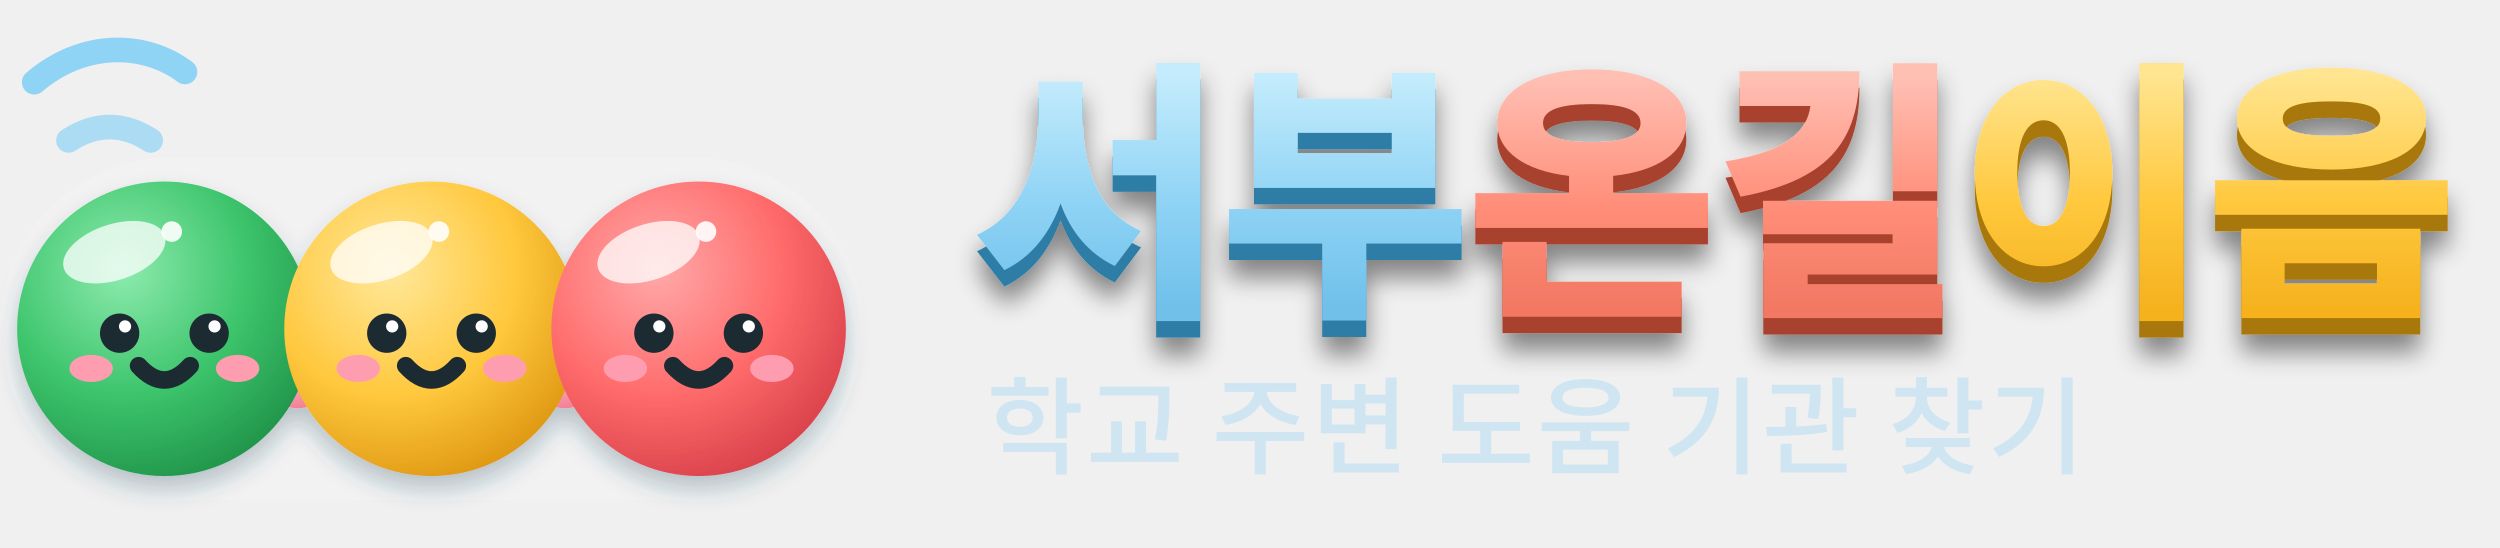
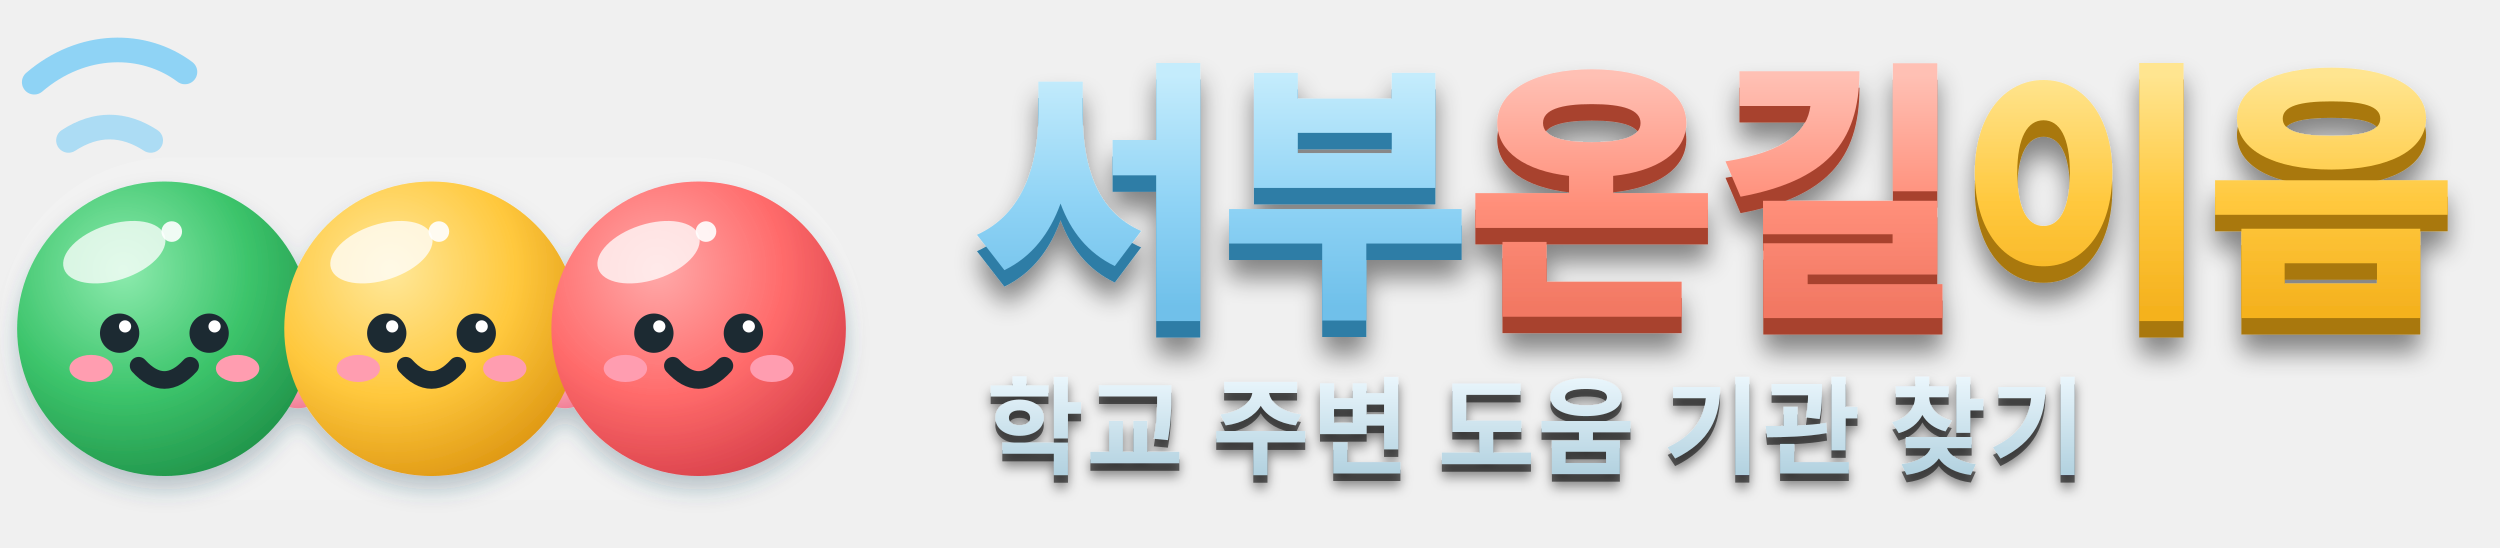
<svg xmlns="http://www.w3.org/2000/svg" viewBox="0 0 365 80" width="365" height="80" role="img" aria-label="서부온길이음">
  <g transform="translate(0 0) scale(1.0)">
    <defs>
      <radialGradient id="tdg" cx="36%" cy="30%" r="78%">
        <stop offset="0" stop-color="#8DEBAE" />
        <stop offset=".55" stop-color="#3CC46B" />
        <stop offset="1" stop-color="#1F9148" />
      </radialGradient>
      <radialGradient id="tdy" cx="36%" cy="30%" r="78%">
        <stop offset="0" stop-color="#FFE89A" />
        <stop offset=".55" stop-color="#FFC83D" />
        <stop offset="1" stop-color="#DC9410" />
      </radialGradient>
      <radialGradient id="tdr" cx="36%" cy="30%" r="78%">
        <stop offset="0" stop-color="#FFA9A9" />
        <stop offset=".55" stop-color="#FF6B6B" />
        <stop offset="1" stop-color="#D63E48" />
      </radialGradient>
      <radialGradient id="tdh" cx="40%" cy="35%" r="70%">
        <stop offset="0" stop-color="#FFC2CE" />
        <stop offset="1" stop-color="#F27C93" />
      </radialGradient>
      <filter id="tds" x="-20%" y="-20%" width="140%" height="150%">
        <feDropShadow dx="0" dy="2" stdDeviation="1.6" flood-color="#1E4A60" flood-opacity=".28" />
      </filter>
      <linearGradient id="tdp" x1="0" y1="0" x2="0" y2="1">
        <stop offset="0" stop-color="#F6FBFE" />
        <stop offset="1" stop-color="#D9ECF6" />
      </linearGradient>
    </defs>
    <rect x="0" y="23" width="126" height="50" rx="25" fill="#FFFFFF" opacity=".14" />
    <path d="M5 12c7-6 16-6 22-1.5" fill="none" stroke="#8FD3F5" stroke-width="3.6" stroke-linecap="round" />
    <path d="M10 20.5c4-2.6 8-2.6 12 0" fill="none" stroke="#8FD3F5" stroke-width="3.6" stroke-linecap="round" opacity=".7" />
    <g filter="url(#tds)">
      <circle cx="43.5" cy="55" r="4.6" fill="url(#tdh)" />
      <circle cx="82.5" cy="55" r="4.6" fill="url(#tdh)" />
      <circle cx="24" cy="48" r="21.5" fill="url(#tdg)" />
      <ellipse cx="16.69" cy="36.82" rx="7.74" ry="4.085" fill="#fff" opacity=".75" transform="rotate(-18 16.69 36.82)" />
      <circle cx="25.075" cy="33.81" r="1.505" fill="#fff" opacity=".9" />
      <circle cx="17.466" cy="48.645" r="2.871" fill="#1E2A33" />
      <circle cx="30.534" cy="48.645" r="2.871" fill="#1E2A33" />
      <circle cx="18.258" cy="47.655" r="0.891" fill="#fff" />
      <circle cx="31.326" cy="47.655" r="0.891" fill="#fff" />
      <path d="M20.238 53.397q3.762 4.158 7.524 0" fill="none" stroke="#1E2A33" stroke-width="2.574" stroke-linecap="round" />
      <ellipse cx="13.308" cy="53.793" rx="3.168" ry="1.98" fill="#FF9DB0" />
      <ellipse cx="34.692" cy="53.793" rx="3.168" ry="1.98" fill="#FF9DB0" />
      <circle cx="63" cy="48" r="21.5" fill="url(#tdy)" />
      <ellipse cx="55.69" cy="36.82" rx="7.74" ry="4.085" fill="#fff" opacity=".75" transform="rotate(-18 55.69 36.82)" />
      <circle cx="64.075" cy="33.81" r="1.505" fill="#fff" opacity=".9" />
      <circle cx="56.466" cy="48.645" r="2.871" fill="#1E2A33" />
      <circle cx="69.534" cy="48.645" r="2.871" fill="#1E2A33" />
      <circle cx="57.258" cy="47.655" r="0.891" fill="#fff" />
      <circle cx="70.326" cy="47.655" r="0.891" fill="#fff" />
      <path d="M59.238 53.397q3.762 4.158 7.524 0" fill="none" stroke="#1E2A33" stroke-width="2.574" stroke-linecap="round" />
      <ellipse cx="52.308" cy="53.793" rx="3.168" ry="1.98" fill="#FF9DB0" />
      <ellipse cx="73.692" cy="53.793" rx="3.168" ry="1.98" fill="#FF9DB0" />
      <circle cx="102" cy="48" r="21.5" fill="url(#tdr)" />
      <ellipse cx="94.69" cy="36.82" rx="7.74" ry="4.085" fill="#fff" opacity=".75" transform="rotate(-18 94.69 36.82)" />
      <circle cx="103.075" cy="33.81" r="1.505" fill="#fff" opacity=".9" />
      <circle cx="95.466" cy="48.645" r="2.871" fill="#1E2A33" />
      <circle cx="108.534" cy="48.645" r="2.871" fill="#1E2A33" />
      <circle cx="96.258" cy="47.655" r="0.891" fill="#fff" />
      <circle cx="109.326" cy="47.655" r="0.891" fill="#fff" />
      <path d="M98.238 53.397q3.762 4.158 7.524 0" fill="none" stroke="#1E2A33" stroke-width="2.574" stroke-linecap="round" />
      <ellipse cx="91.308" cy="53.793" rx="3.168" ry="1.98" fill="#FF9DB0" />
      <ellipse cx="112.692" cy="53.793" rx="3.168" ry="1.98" fill="#FF9DB0" />
    </g>
  </g>
  <defs>
    <linearGradient id="wdsky" x1="0" y1="11.0" x2="0" y2="45.0" gradientUnits="userSpaceOnUse">
      <stop offset="0" stop-color="#C4ECFC" />
      <stop offset=".55" stop-color="#8FD3F5" />
      <stop offset="1" stop-color="#6FC0EA" />
    </linearGradient>
    <linearGradient id="wdcoral" x1="0" y1="11.0" x2="0" y2="45.0" gradientUnits="userSpaceOnUse">
      <stop offset="0" stop-color="#FFC0B4" />
      <stop offset=".55" stop-color="#FF8F7A" />
      <stop offset="1" stop-color="#F27863" />
    </linearGradient>
    <linearGradient id="wdsun" x1="0" y1="11.0" x2="0" y2="45.0" gradientUnits="userSpaceOnUse">
      <stop offset="0" stop-color="#FFE590" />
      <stop offset=".55" stop-color="#FFC83D" />
      <stop offset="1" stop-color="#F5B21F" />
    </linearGradient>
    <filter id="wdws" x="-5%" y="-20%" width="110%" height="150%">
      <feDropShadow dx="0" dy="2.6" stdDeviation="1.8" flood-color="#000" flood-opacity=".45" />
    </filter>
  </defs>
  <g filter="url(#wdws)">
    <path d="M168.80 9.20V20.44H162.44V25.60H168.80V46.88H175.24V9.20ZM151.60 11.92V16.68C151.60 23.92 149.48 31.20 142.64 34.28L146.64 39.44C150.68 37.48 153.28 34.04 154.84 29.72C156.32 33.76 158.84 36.96 162.76 38.84L166.60 33.72C159.96 30.84 158.08 23.96 158.08 16.68V11.92Z M183.08 10.64V27.44H209.56V10.64H203.20V14.40H189.48V10.64ZM189.48 19.40H203.20V22.36H189.48ZM179.44 30.52V35.56H193.04V46.80H199.48V35.56H213.40V30.52Z" fill="#2F7DA6" transform="translate(0 2.4)" />
    <path d="M232.40 15.20C237.00 15.20 239.52 16.04 239.52 17.96C239.52 19.92 237.00 20.76 232.40 20.76C227.80 20.76 225.28 19.92 225.28 17.96C225.28 16.04 227.80 15.20 232.40 15.20ZM232.40 10.12C224.16 10.12 218.60 13.16 218.60 17.96C218.60 22.16 222.72 24.96 229.08 25.68V28.20H215.40V33.28H249.36V28.20H235.52V25.68C242.00 25.00 246.20 22.20 246.20 17.96C246.20 13.16 240.64 10.12 232.40 10.12ZM219.36 35.32V46.24H245.52V41.12H225.80V35.32Z M276.36 9.24V27.92H282.84V9.24ZM253.96 10.40V15.48H264.32C263.84 19.08 261.00 22.12 251.92 23.56L254.12 28.72C266.40 26.40 271.48 21.04 271.48 10.40ZM257.44 41.48V46.44H283.60V41.48H263.92V40.08H282.84V29.32H257.40V34.20H276.32V35.52H257.44Z" fill="#A8432F" transform="translate(0 2.4)" />
    <path d="M312.32 9.20V46.88H318.80V9.20ZM298.36 11.68C292.60 11.68 288.32 16.92 288.32 25.24C288.32 33.64 292.60 38.88 298.36 38.88C304.12 38.88 308.40 33.64 308.40 25.24C308.40 16.92 304.12 11.68 298.36 11.68ZM298.36 17.56C300.68 17.56 302.20 20.00 302.20 25.24C302.20 30.56 300.68 33.00 298.36 33.00C296.04 33.00 294.52 30.56 294.52 25.24C294.52 20.00 296.04 17.56 298.36 17.56Z M340.40 9.88C332.04 9.88 326.60 12.72 326.60 17.32C326.60 21.92 332.04 24.76 340.40 24.76C348.76 24.76 354.20 21.92 354.20 17.32C354.20 12.72 348.76 9.88 340.40 9.88ZM340.40 14.80C345.08 14.80 347.52 15.52 347.52 17.32C347.52 19.12 345.08 19.84 340.40 19.84C335.72 19.84 333.28 19.12 333.28 17.32C333.28 15.52 335.72 14.80 340.40 14.80ZM327.24 33.40V46.44H353.36V33.40ZM347.04 38.44V41.40H333.56V38.44ZM323.40 26.32V31.36H357.36V26.32Z" fill="#A9780A" transform="translate(0 2.4)" />
    <path d="M168.80 9.20V20.44H162.44V25.60H168.80V46.88H175.24V9.20ZM151.60 11.92V16.68C151.60 23.92 149.48 31.20 142.64 34.28L146.64 39.44C150.68 37.48 153.28 34.04 154.84 29.72C156.32 33.76 158.84 36.96 162.76 38.84L166.60 33.72C159.96 30.84 158.08 23.96 158.08 16.68V11.92Z M183.08 10.64V27.44H209.56V10.64H203.20V14.40H189.48V10.64ZM189.48 19.40H203.20V22.36H189.48ZM179.44 30.52V35.56H193.04V46.80H199.48V35.56H213.40V30.52Z" fill="url(#wdsky)" />
    <path d="M232.40 15.20C237.00 15.20 239.52 16.04 239.52 17.96C239.52 19.92 237.00 20.76 232.40 20.76C227.80 20.76 225.28 19.92 225.28 17.96C225.28 16.04 227.80 15.20 232.40 15.20ZM232.40 10.12C224.16 10.12 218.60 13.16 218.60 17.96C218.60 22.16 222.72 24.96 229.08 25.68V28.20H215.40V33.28H249.36V28.20H235.52V25.68C242.00 25.00 246.20 22.20 246.20 17.96C246.20 13.16 240.64 10.12 232.40 10.12ZM219.36 35.32V46.24H245.52V41.12H225.80V35.32Z M276.36 9.24V27.92H282.84V9.24ZM253.96 10.40V15.48H264.32C263.84 19.08 261.00 22.12 251.92 23.56L254.12 28.72C266.40 26.40 271.48 21.04 271.48 10.40ZM257.44 41.48V46.44H283.60V41.48H263.92V40.08H282.84V29.32H257.40V34.20H276.32V35.52H257.44Z" fill="url(#wdcoral)" />
    <path d="M312.32 9.20V46.88H318.80V9.20ZM298.36 11.68C292.60 11.68 288.32 16.92 288.32 25.24C288.32 33.64 292.60 38.88 298.36 38.88C304.12 38.88 308.40 33.64 308.40 25.24C308.40 16.92 304.12 11.68 298.36 11.68ZM298.36 17.56C300.68 17.56 302.20 20.00 302.20 25.24C302.20 30.56 300.68 33.00 298.36 33.00C296.04 33.00 294.52 30.56 294.52 25.24C294.52 20.00 296.04 17.56 298.36 17.56Z M340.40 9.88C332.04 9.88 326.60 12.72 326.60 17.32C326.60 21.92 332.04 24.76 340.40 24.76C348.76 24.76 354.20 21.92 354.20 17.32C354.20 12.72 348.76 9.88 340.40 9.88ZM340.40 14.80C345.08 14.80 347.52 15.52 347.52 17.32C347.52 19.12 345.08 19.84 340.40 19.84C335.72 19.84 333.28 19.12 333.28 17.32C333.28 15.52 335.72 14.80 340.40 14.80ZM327.24 33.40V46.44H353.36V33.40ZM347.04 38.44V41.40H333.56V38.44ZM323.40 26.32V31.36H357.36V26.32Z" fill="url(#wdsun)" />
  </g>
-   <path d="M148.91 58.39C146.87 58.39 145.47 59.41 145.47 60.98C145.47 62.53 146.87 63.55 148.91 63.55C150.93 63.55 152.34 62.53 152.34 60.98C152.34 59.41 150.93 58.39 148.91 58.39ZM148.91 59.65C150.03 59.65 150.77 60.13 150.77 60.98C150.77 61.82 150.03 62.31 148.91 62.31C147.78 62.31 147.02 61.82 147.02 60.98C147.02 60.13 147.78 59.65 148.91 59.65ZM146.46 64.67V65.97H154.15V69.29H155.76V64.67ZM148.09 55.04V56.50H144.73V57.79H153.08V56.50H149.72V55.04ZM154.15 55.12V63.99H155.76V60.25H157.76V58.90H155.76V55.12Z M160.56 56.44V57.75H169.12V57.91C169.12 59.65 169.12 61.55 168.63 64.16L170.25 64.33C170.73 61.58 170.73 59.69 170.73 57.91V56.44ZM165.72 61.51V66.09H163.81V61.51H162.22V66.09H159.27V67.43H172.08V66.09H167.32V61.51Z  M178.80 55.93V57.21H183.11C183.01 58.86 181.03 60.41 178.32 60.76L178.92 62.05C181.26 61.69 183.17 60.56 184.02 58.98C184.89 60.56 186.80 61.69 189.14 62.05L189.74 60.76C187.03 60.41 185.04 58.86 184.95 57.21H189.23V55.93ZM177.62 63.07V64.39H183.19V69.27H184.80V64.39H190.42V63.07Z M194.44 59.66H197.76V61.97H194.44ZM202.29 58.92V60.65H199.36V58.92ZM192.83 56.05V63.27H199.36V61.97H202.29V65.58H203.91V55.12H202.29V57.62H199.36V56.05H197.76V58.41H194.44V56.05ZM194.69 64.57V68.99H204.24V67.67H196.32V64.57Z  M212.09 56.17V62.90H216.11V66.25H210.53V67.58H223.36V66.25H217.74V62.90H221.92V61.60H213.72V57.49H221.80V56.17Z M231.49 55.35C228.39 55.35 226.44 56.36 226.44 58.05C226.44 59.72 228.39 60.72 231.49 60.72C234.57 60.72 236.53 59.72 236.53 58.05C236.53 56.36 234.57 55.35 231.49 55.35ZM231.49 56.61C233.60 56.61 234.85 57.12 234.85 58.05C234.85 58.96 233.60 59.48 231.49 59.48C229.38 59.48 228.11 58.96 228.11 58.05C228.11 57.12 229.38 56.61 231.49 56.61ZM234.74 65.66V67.81H228.20V65.66ZM225.09 61.65V62.95H230.68V64.37H226.62V69.10H236.34V64.37H232.30V62.95H237.89V61.65Z  M253.51 55.10V69.27H255.14V55.10ZM244.24 56.61V57.91H249.29C249.00 61.18 247.26 63.68 243.54 65.46L244.41 66.74C249.28 64.39 250.95 60.81 250.95 56.61Z M258.69 56.17V57.49H264.23C264.21 58.37 264.16 59.49 263.89 60.99L265.48 61.18C265.82 59.35 265.82 57.94 265.82 56.99V56.17ZM258.01 63.66C260.48 63.64 263.82 63.58 266.75 63.07L266.64 61.89C265.26 62.09 263.75 62.20 262.26 62.27V59.41H260.66V62.31L257.84 62.34ZM267.51 55.10V65.75H269.14V60.93H271.02V59.60H269.14V55.10ZM259.96 64.79V68.99H269.60V67.67H261.59V64.79Z  M279.72 55.06V56.62H276.73V57.92H279.72V58.02C279.72 59.74 278.48 61.30 276.30 61.92L277.06 63.21C278.73 62.71 279.94 61.66 280.56 60.30C281.18 61.52 282.36 62.48 283.97 62.93L284.71 61.69C282.54 61.09 281.33 59.58 281.33 58.02V57.92H284.31V56.62H281.33V55.06ZM285.78 55.12V63.27H287.39V59.80H289.39V58.47H287.39V55.12ZM278.25 63.95V65.26H282.03C281.74 66.53 280.08 67.66 277.68 67.98L278.26 69.22C280.44 68.90 282.12 67.95 282.93 66.65C283.75 67.95 285.46 68.93 287.60 69.24L288.19 68.00C285.81 67.66 284.14 66.50 283.83 65.26H287.61V63.95Z M300.98 55.10V69.27H302.61V55.10ZM291.71 56.61V57.91H296.76C296.47 61.18 294.73 63.68 291.01 65.46L291.88 66.74C296.75 64.39 298.42 60.81 298.42 56.61Z" fill="#CFE6F2" />
+   <defs>
+     <linearGradient id="gdtg" x1="0" y1="55" x2="0" y2="69" gradientUnits="userSpaceOnUse">
+       <stop offset="0" stop-color="#EAF6FC" />
+       <stop offset="1" stop-color="#B3D2E0" />
+     </linearGradient>
+     <filter id="gdts" x="-5%" y="-30%" width="110%" height="180%">
+       <feDropShadow dx="0" dy="1.1" stdDeviation="0.77" flood-color="#000" flood-opacity=".5" />
+     </filter>
+   </defs>
+   <g filter="url(#gdts)">
+     <path d="M148.85 58.34C146.79 58.34 145.32 59.41 145.32 61.01C145.32 62.58 146.79 63.63 148.85 63.63C150.93 63.63 152.39 62.58 152.39 61.01C152.39 59.41 150.93 58.34 148.85 58.34ZM148.85 59.91C149.78 59.91 150.40 60.27 150.40 61.01C150.40 61.71 149.78 62.09 148.85 62.09C147.94 62.09 147.30 61.71 147.30 61.01C147.30 60.27 147.94 59.91 148.85 59.91ZM146.34 64.62V66.25H153.86V69.38H155.92V64.62ZM147.83 54.93V56.27H144.64V57.89H153.07V56.27H149.87V54.93ZM153.86 55.03V64.02H155.92V60.41H157.83V58.72H155.92V55.03Z M160.45 56.24V57.88H168.94C168.94 59.54 168.93 61.46 168.46 64.06L170.51 64.26C171.01 61.37 171.01 59.38 171.01 57.63V56.24ZM165.47 61.46V65.97H163.95V61.46H161.92V65.97H159.20V67.64H172.18V65.97H167.49V61.46Z  M178.72 55.76V57.38H182.84C182.63 58.75 181.12 60.14 178.19 60.51L178.95 62.11C181.46 61.78 183.22 60.70 184.07 59.24C184.92 60.70 186.67 61.78 189.18 62.11L189.94 60.51C187.03 60.14 185.51 58.75 185.29 57.38H189.37V55.76ZM177.57 62.93V64.59H182.98V69.38H185.05V64.59H190.56V62.93Z M194.77 59.72H197.50V61.74H194.77ZM202.07 59.06V60.50H199.53V59.06ZM192.72 55.97V63.38H199.53V62.14H202.07V65.61H204.15V55.03H202.07V57.41H199.53V55.97H197.50V58.14H194.77V55.97ZM194.65 64.57V69.13H204.46V67.47H196.71V64.57Z  M212.03 56.00V63.07H215.97V66.08H210.51V67.77H223.52V66.08H218.01V63.07H222.12V61.41H214.08V57.65H222.01V56.00Z M231.55 55.21C228.39 55.21 226.36 56.27 226.36 58.00C226.36 59.71 228.39 60.75 231.55 60.75C234.73 60.75 236.76 59.71 236.76 58.00C236.76 56.27 234.73 55.21 231.55 55.21ZM231.55 56.79C233.52 56.79 234.62 57.18 234.62 58.00C234.62 58.79 233.52 59.18 231.55 59.18C229.60 59.18 228.50 58.79 228.50 58.00C228.50 57.18 229.60 56.79 231.55 56.79ZM234.48 65.95V67.60H228.59V65.95ZM225.06 61.47V63.12H230.53V64.33H226.58V69.22H236.50V64.33H232.57V63.12H238.05V61.47Z  M253.34 55.01V69.36H255.40V55.01ZM244.26 56.50V58.14H249.05C248.74 61.32 247.14 63.57 243.48 65.32L244.57 66.95C249.67 64.48 251.14 60.90 251.14 56.50Z M258.65 56.06V57.71H263.98C263.96 58.56 263.90 59.61 263.67 60.95L265.67 61.18C266.01 59.38 266.01 57.97 266.01 56.96V56.06ZM257.98 63.85C260.44 63.83 263.79 63.77 266.75 63.23L266.61 61.75C265.30 61.94 263.85 62.05 262.44 62.13V59.41H260.41V62.19L257.79 62.20ZM267.39 55.01V65.75H269.47V61.09H271.19V59.40H269.47V55.01ZM259.89 64.81V69.13H269.93V67.47H261.96V64.81Z  M279.60 54.98V56.39H276.78V58.00H279.60C279.57 59.52 278.54 61.04 276.27 61.63L277.21 63.24C278.88 62.79 280.03 61.82 280.67 60.58C281.30 61.71 282.42 62.58 284.05 62.99L284.96 61.40C282.70 60.84 281.69 59.40 281.66 58.00H284.50V56.39H281.66V54.98ZM285.61 55.03V63.20H287.67V59.92H289.58V58.23H287.67V55.03ZM278.25 63.80V65.43H281.85C281.49 66.48 280.16 67.47 277.63 67.77L278.37 69.33C280.67 69.02 282.25 68.14 283.07 66.93C283.89 68.14 285.47 69.07 287.74 69.35L288.46 67.78C286.01 67.47 284.64 66.45 284.26 65.43H287.86V63.80Z M300.84 55.01V69.36H302.90V55.01ZM291.76 56.50V58.14H296.54C296.23 61.32 294.64 63.57 290.98 65.32L292.07 66.95C297.16 64.48 298.64 60.90 298.64 56.50Z" fill="#000000" opacity=".55" transform="translate(0 1.1)" />
+     <path d="M148.85 58.34C146.79 58.34 145.32 59.41 145.32 61.01C145.32 62.58 146.79 63.63 148.85 63.63C150.93 63.63 152.39 62.58 152.39 61.01C152.39 59.41 150.93 58.34 148.85 58.34ZM148.85 59.91C149.78 59.91 150.40 60.27 150.40 61.01C150.40 61.71 149.78 62.09 148.85 62.09C147.94 62.09 147.30 61.71 147.30 61.01C147.30 60.27 147.94 59.91 148.85 59.91ZM146.34 64.62V66.25H153.86V69.38H155.92V64.62ZM147.83 54.93V56.27H144.64V57.89H153.07V56.27H149.87V54.93ZM153.86 55.03V64.02H155.92V60.41H157.83V58.72H155.92V55.03Z M160.45 56.24V57.88H168.94C168.94 59.54 168.93 61.46 168.46 64.06L170.51 64.26C171.01 61.37 171.01 59.38 171.01 57.63V56.24ZM165.47 61.46V65.97H163.95V61.46H161.92V65.97H159.20V67.64H172.18V65.97H167.49V61.46Z  M178.72 55.76V57.38H182.84C182.63 58.75 181.12 60.14 178.19 60.51L178.95 62.11C181.46 61.78 183.22 60.70 184.07 59.24C184.92 60.70 186.67 61.78 189.18 62.11L189.94 60.51C187.03 60.14 185.51 58.75 185.29 57.38H189.37V55.76ZM177.57 62.93V64.59H182.98V69.38H185.05V64.59H190.56V62.93Z M194.77 59.72H197.50V61.74H194.77ZM202.07 59.06V60.50H199.53V59.06ZM192.72 55.97V63.38H199.53V62.14H202.07V65.61H204.15V55.03H202.07V57.41H199.53V55.97H197.50V58.14H194.77V55.97ZM194.65 64.57V69.13H204.46V67.47H196.71V64.57Z  M212.03 56.00V63.07H215.97V66.08H210.51V67.77H223.52V66.08H218.01V63.07H222.12V61.41H214.08V57.65H222.01V56.00Z M231.55 55.21C228.39 55.21 226.36 56.27 226.36 58.00C226.36 59.71 228.39 60.75 231.55 60.75C234.73 60.75 236.76 59.71 236.76 58.00C236.76 56.27 234.73 55.21 231.55 55.21ZM231.55 56.79C233.52 56.79 234.62 57.18 234.62 58.00C234.62 58.79 233.52 59.18 231.55 59.18C229.60 59.18 228.50 58.79 228.50 58.00C228.50 57.18 229.60 56.79 231.55 56.79ZM234.48 65.95V67.60H228.59V65.95ZM225.06 61.47V63.12H230.53V64.33H226.58V69.22H236.50V64.33H232.57V63.12H238.05V61.47Z  M253.34 55.01V69.36H255.40V55.01ZM244.26 56.50V58.14H249.05C248.74 61.32 247.14 63.57 243.48 65.32L244.57 66.95C249.67 64.48 251.14 60.90 251.14 56.50Z M258.65 56.06V57.71H263.98C263.96 58.56 263.90 59.61 263.67 60.95L265.67 61.18C266.01 59.38 266.01 57.97 266.01 56.96V56.06ZM257.98 63.85C260.44 63.83 263.79 63.77 266.75 63.23L266.61 61.75C265.30 61.94 263.85 62.05 262.44 62.13V59.41H260.41V62.19L257.79 62.20ZM267.39 55.01V65.75H269.47V61.09H271.19V59.40H269.47V55.01ZM259.89 64.81V69.13H269.93V67.47H261.96V64.81Z  M279.60 54.98V56.39H276.78V58.00H279.60C279.57 59.52 278.54 61.04 276.27 61.63L277.21 63.24C278.88 62.79 280.03 61.82 280.67 60.58C281.30 61.71 282.42 62.58 284.05 62.99L284.96 61.40C282.70 60.84 281.69 59.40 281.66 58.00H284.50V56.39H281.66V54.98ZM285.61 55.03V63.20H287.67V59.92H289.58V58.23H287.67V55.03ZM278.25 63.80V65.43H281.85C281.49 66.48 280.16 67.47 277.63 67.77L278.37 69.33C280.67 69.02 282.25 68.14 283.07 66.93C283.89 68.14 285.47 69.07 287.74 69.35L288.46 67.78C286.01 67.47 284.64 66.45 284.26 65.43H287.86V63.80Z M300.84 55.01V69.36H302.90V55.01ZM291.76 56.50V58.14H296.54C296.23 61.32 294.64 63.57 290.98 65.32L292.07 66.95C297.16 64.48 298.64 60.90 298.64 56.50Z" fill="url(#gdtg)" />
+   </g>
</svg>
